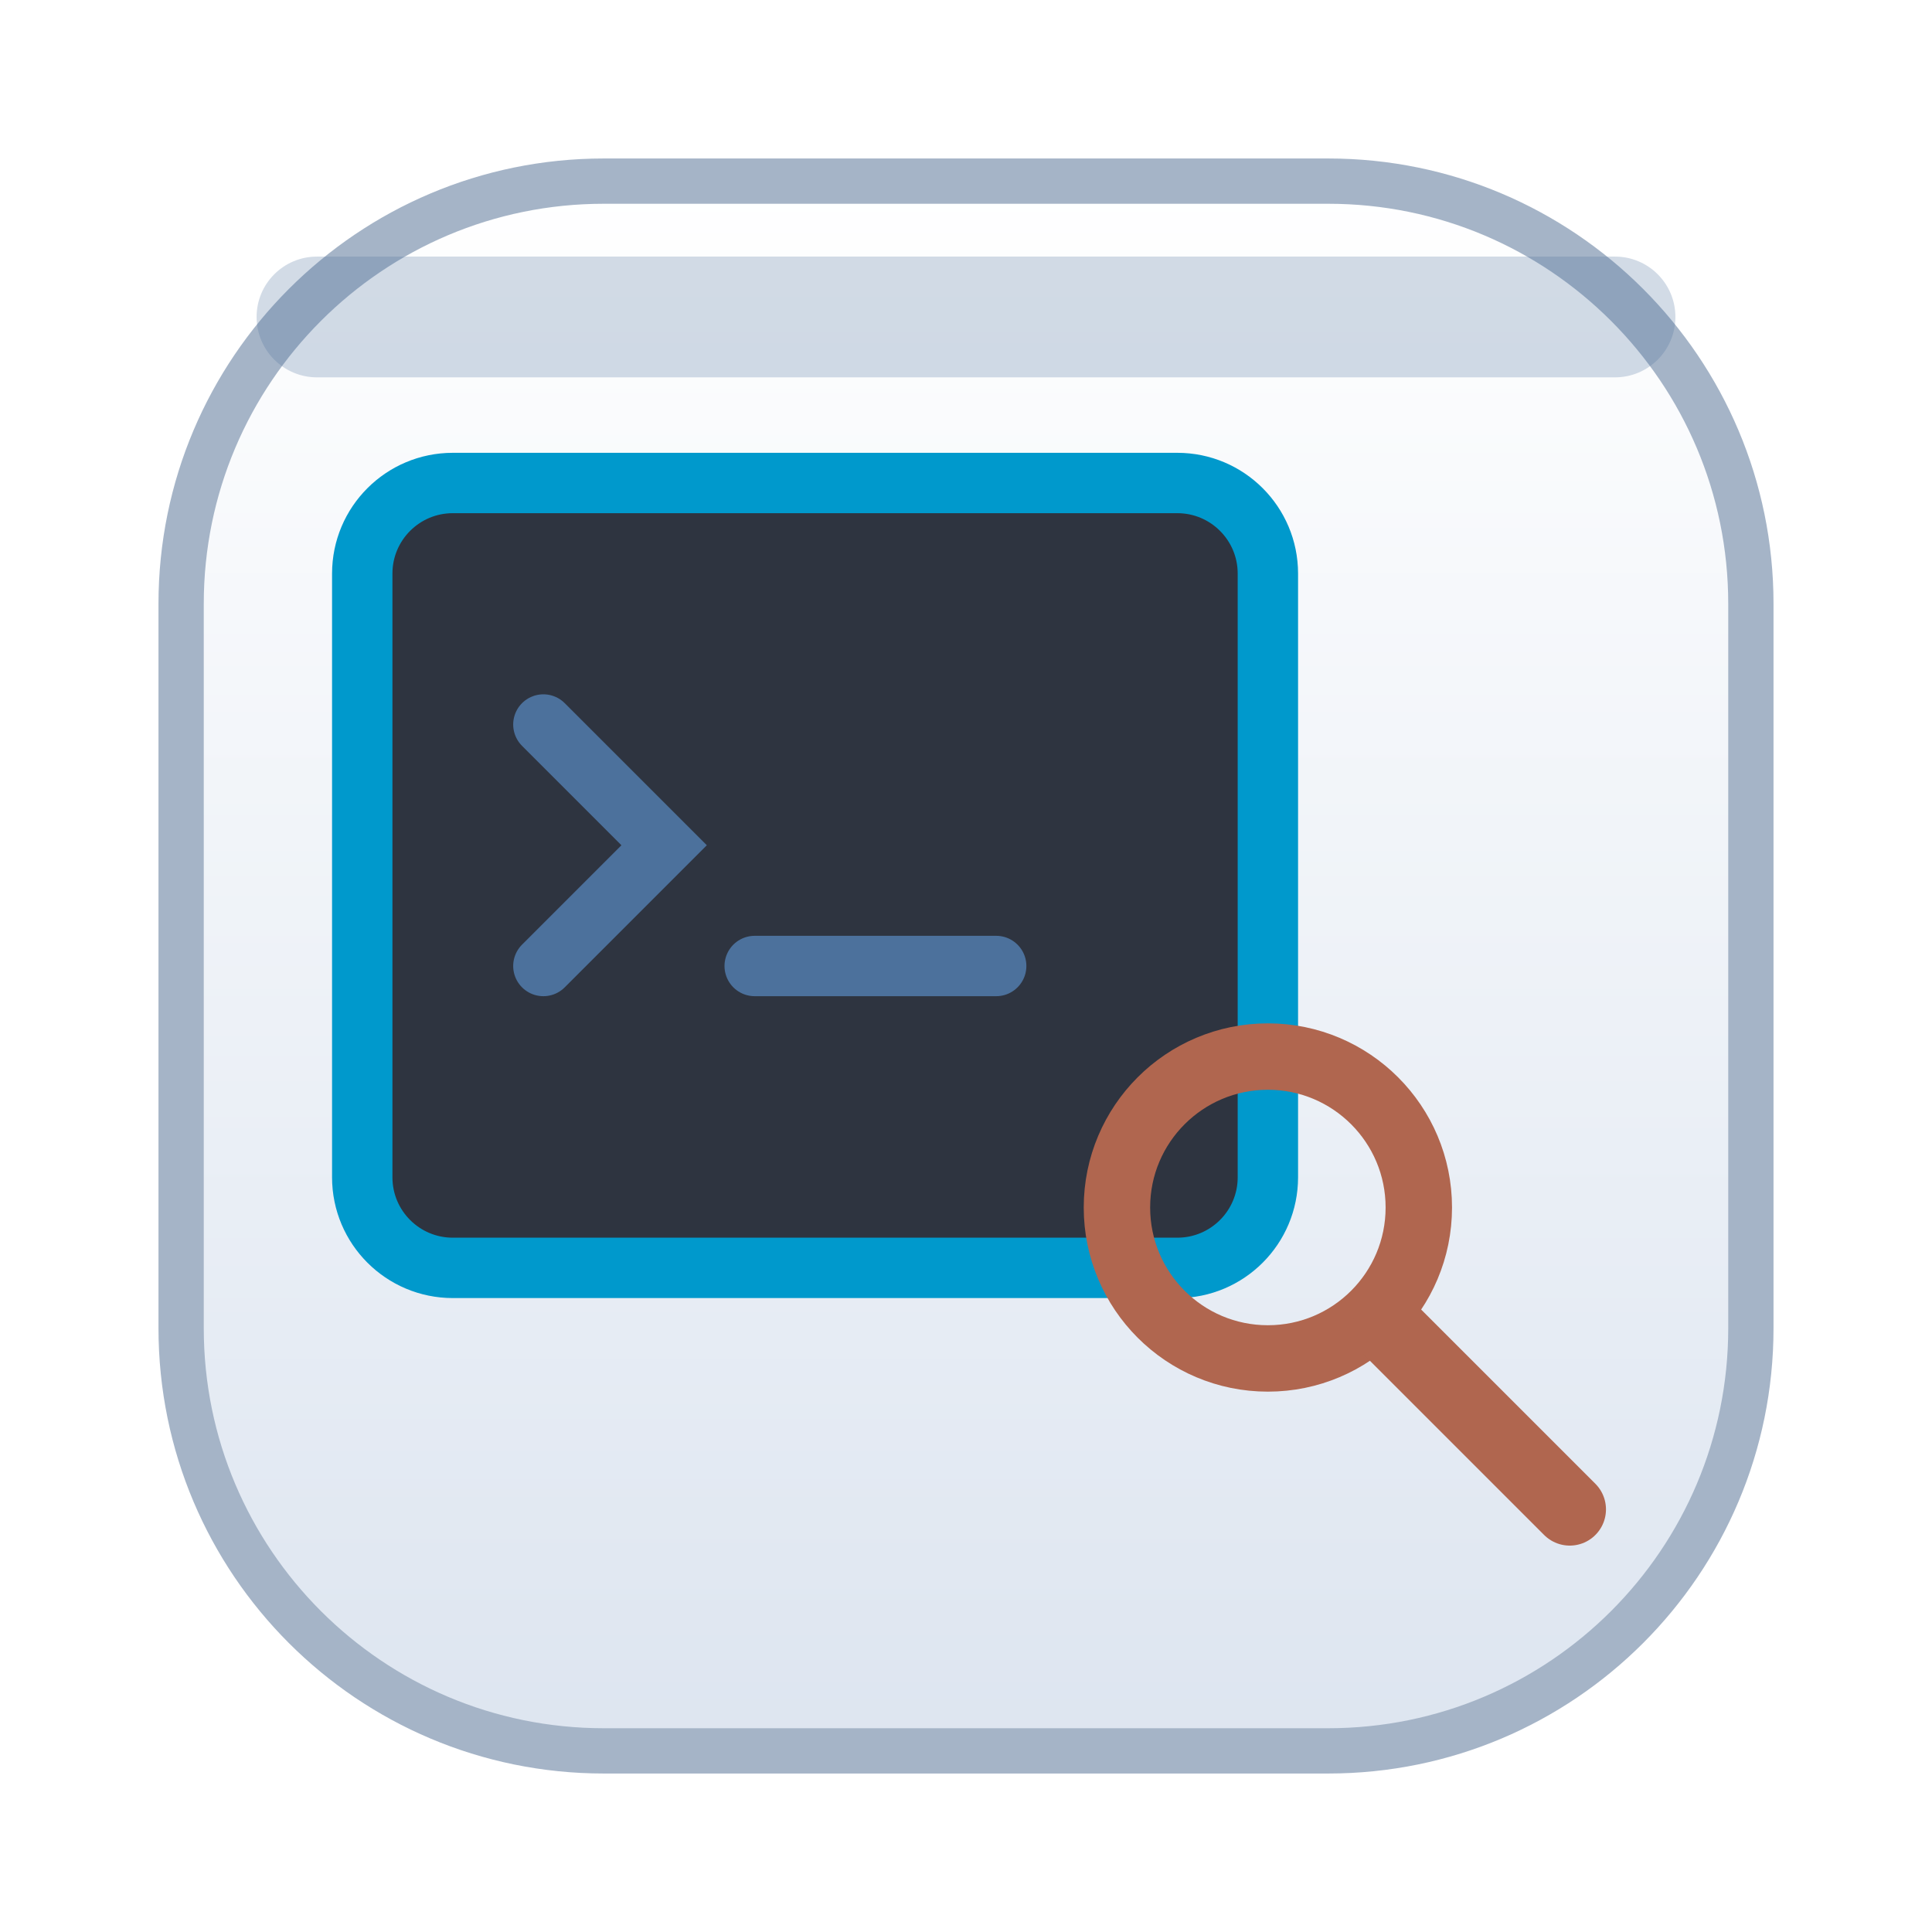
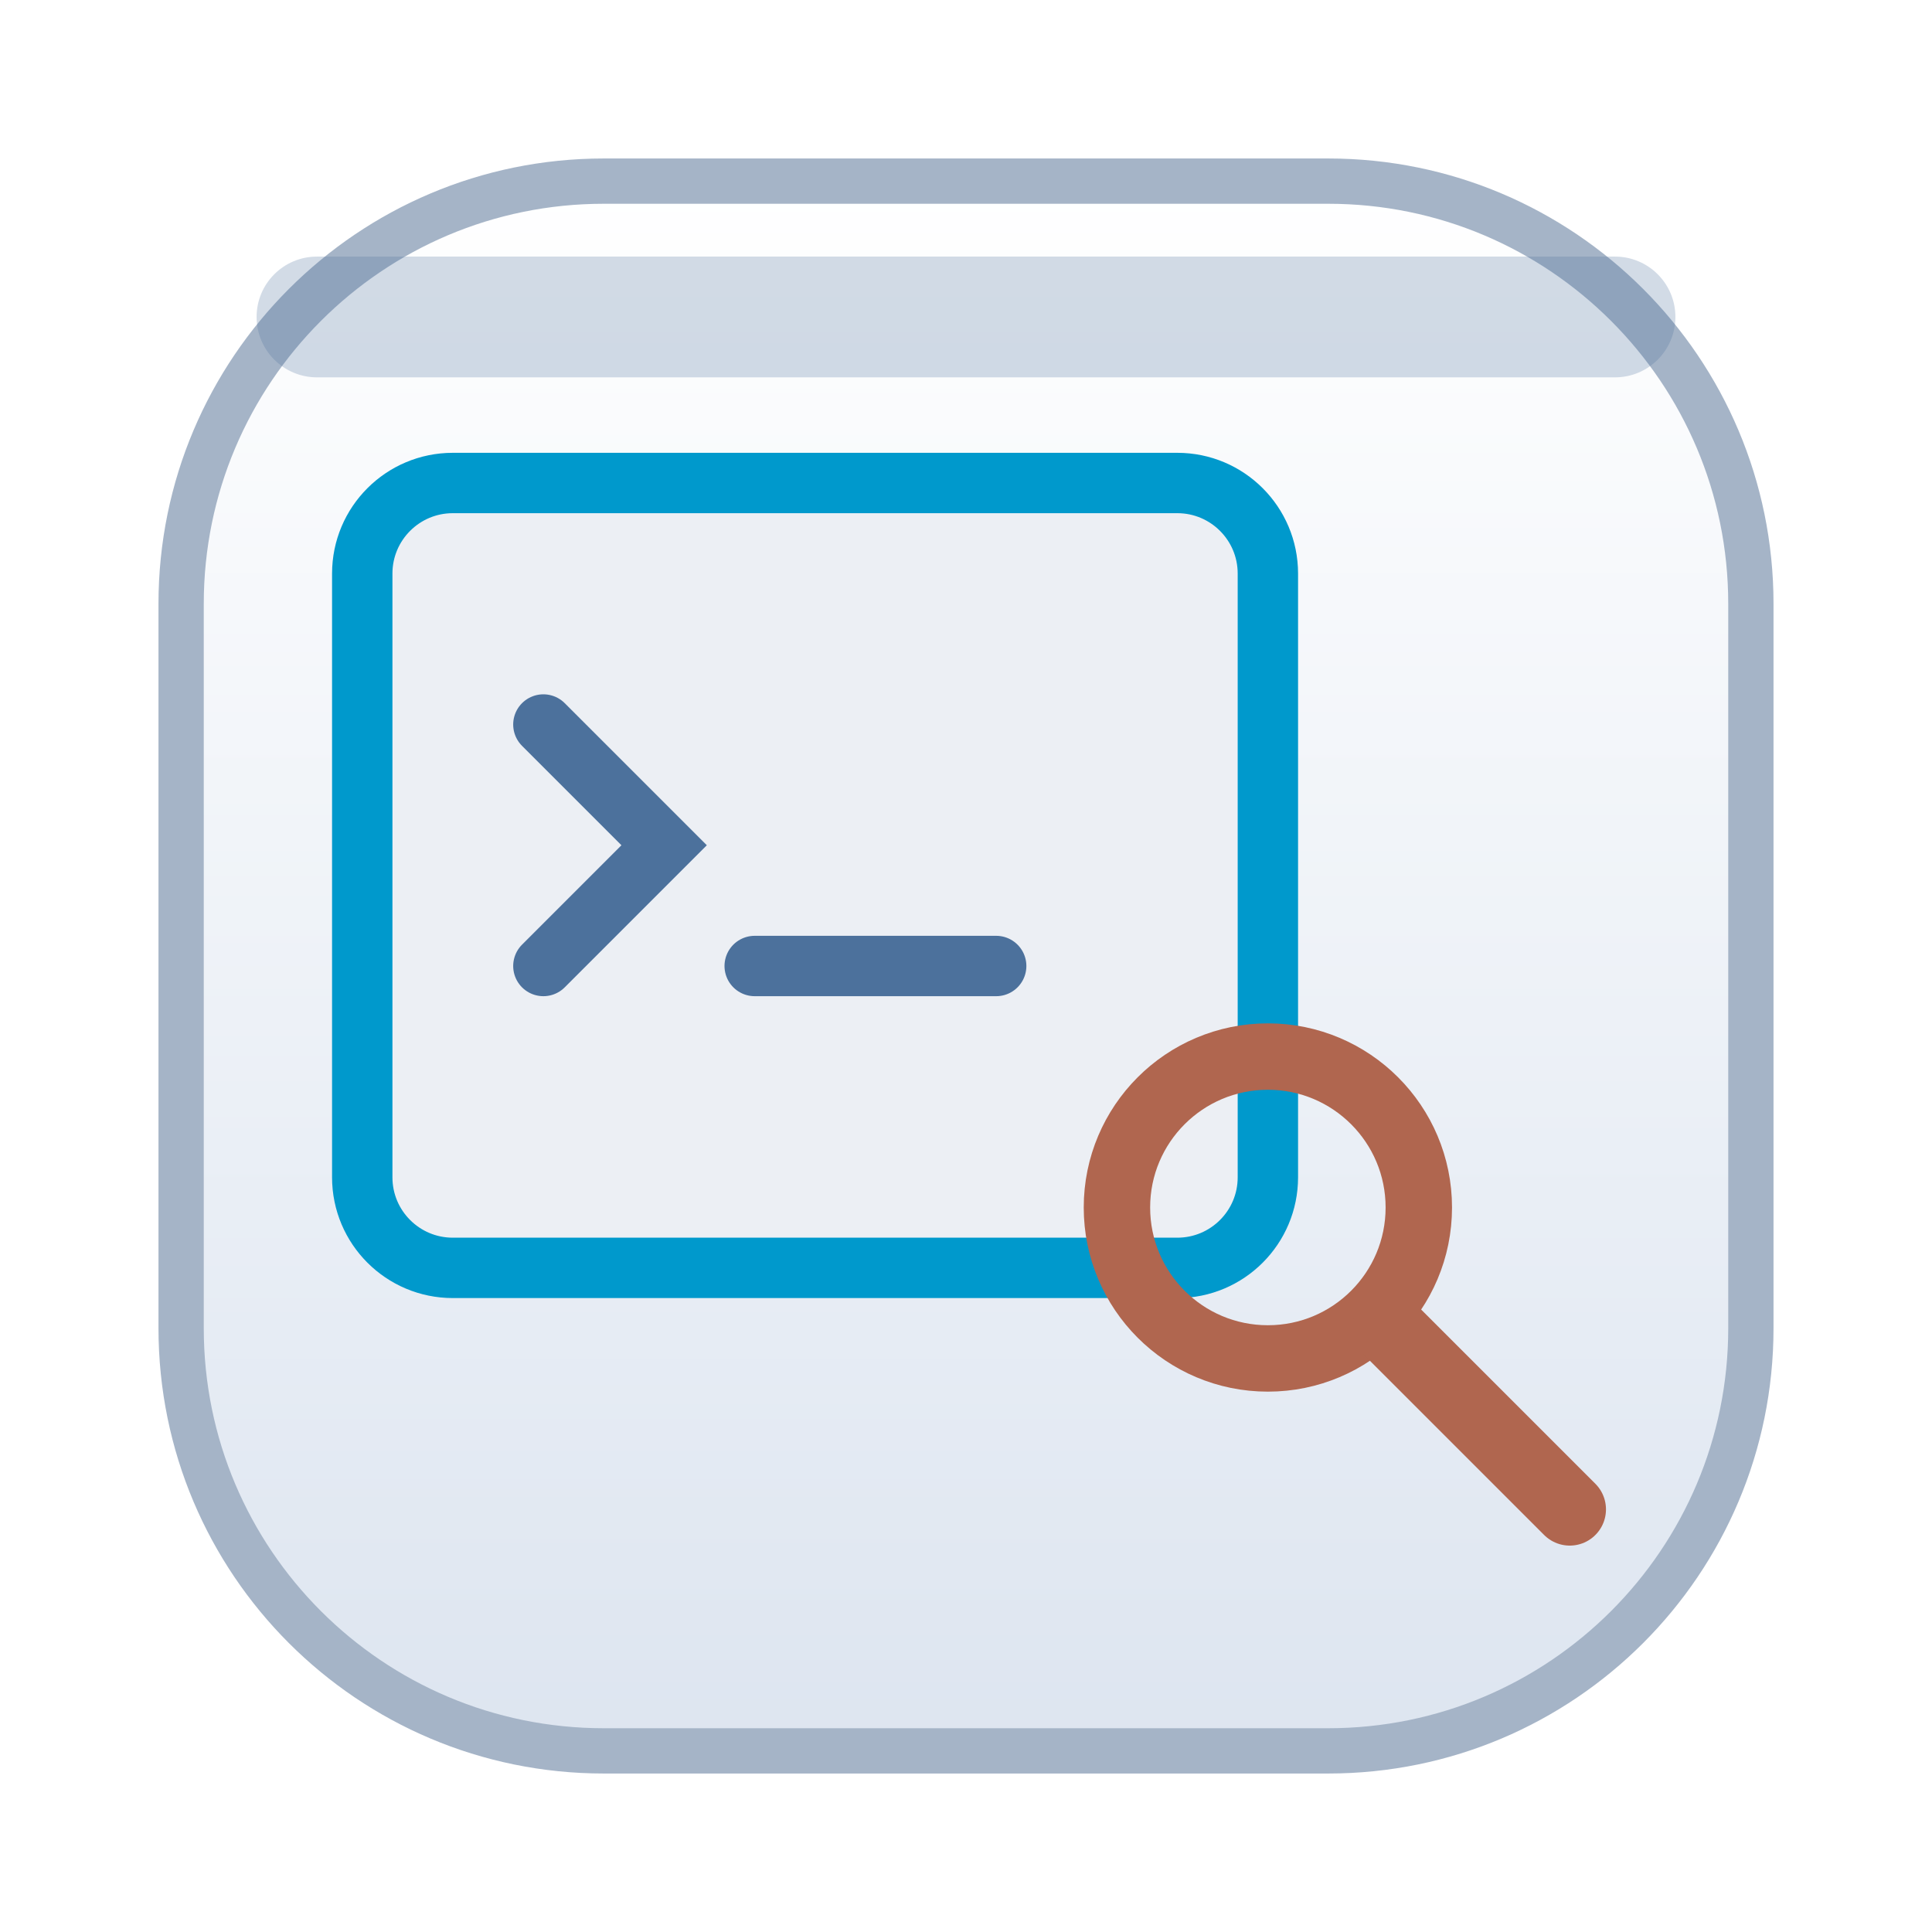
<svg xmlns="http://www.w3.org/2000/svg" width="64" height="64" viewBox="0 0 64 64" fill="none">
  <defs>
    <linearGradient id="bg-putty" x1="32" y1="6" x2="32" y2="58" gradientUnits="userSpaceOnUse">
      <stop offset="0%" stop-color="#FFFFFF" />
      <stop offset="100%" stop-color="#DDE5F0" />
    </linearGradient>
  </defs>
  <rect x="6" y="6" width="52" height="52" rx="14" fill="url(#bg-putty)" stroke="#A5B4C7" stroke-width="1.5" />
  <rect x="8.5" y="8.5" width="47" height="4" rx="2" fill="#4C719C" fill-opacity="0.25" />
-   <rect x="12" y="16" width="30" height="26" rx="3" fill="#2E3440" stroke="#0099CC" stroke-width="2" />
+   <rect x="12" y="16" width="30" height="26" rx="3" fill="#ECEFF4" stroke="#0099CC" stroke-width="2" />
  <path d="M 18 24 L 22 28 L 18 32" stroke="#4C719C" stroke-width="2" fill="none" stroke-linecap="round" />
  <line x1="25" y1="32" x2="33" y2="32" stroke="#4C719C" stroke-width="2" stroke-linecap="round" />
  <circle cx="42" cy="40" r="5" fill="none" stroke="#B0664F" stroke-width="2.2" />
  <path d="M 46 44 L 52 50" stroke="#B0664F" stroke-width="2.4" stroke-linecap="round" />
</svg>
